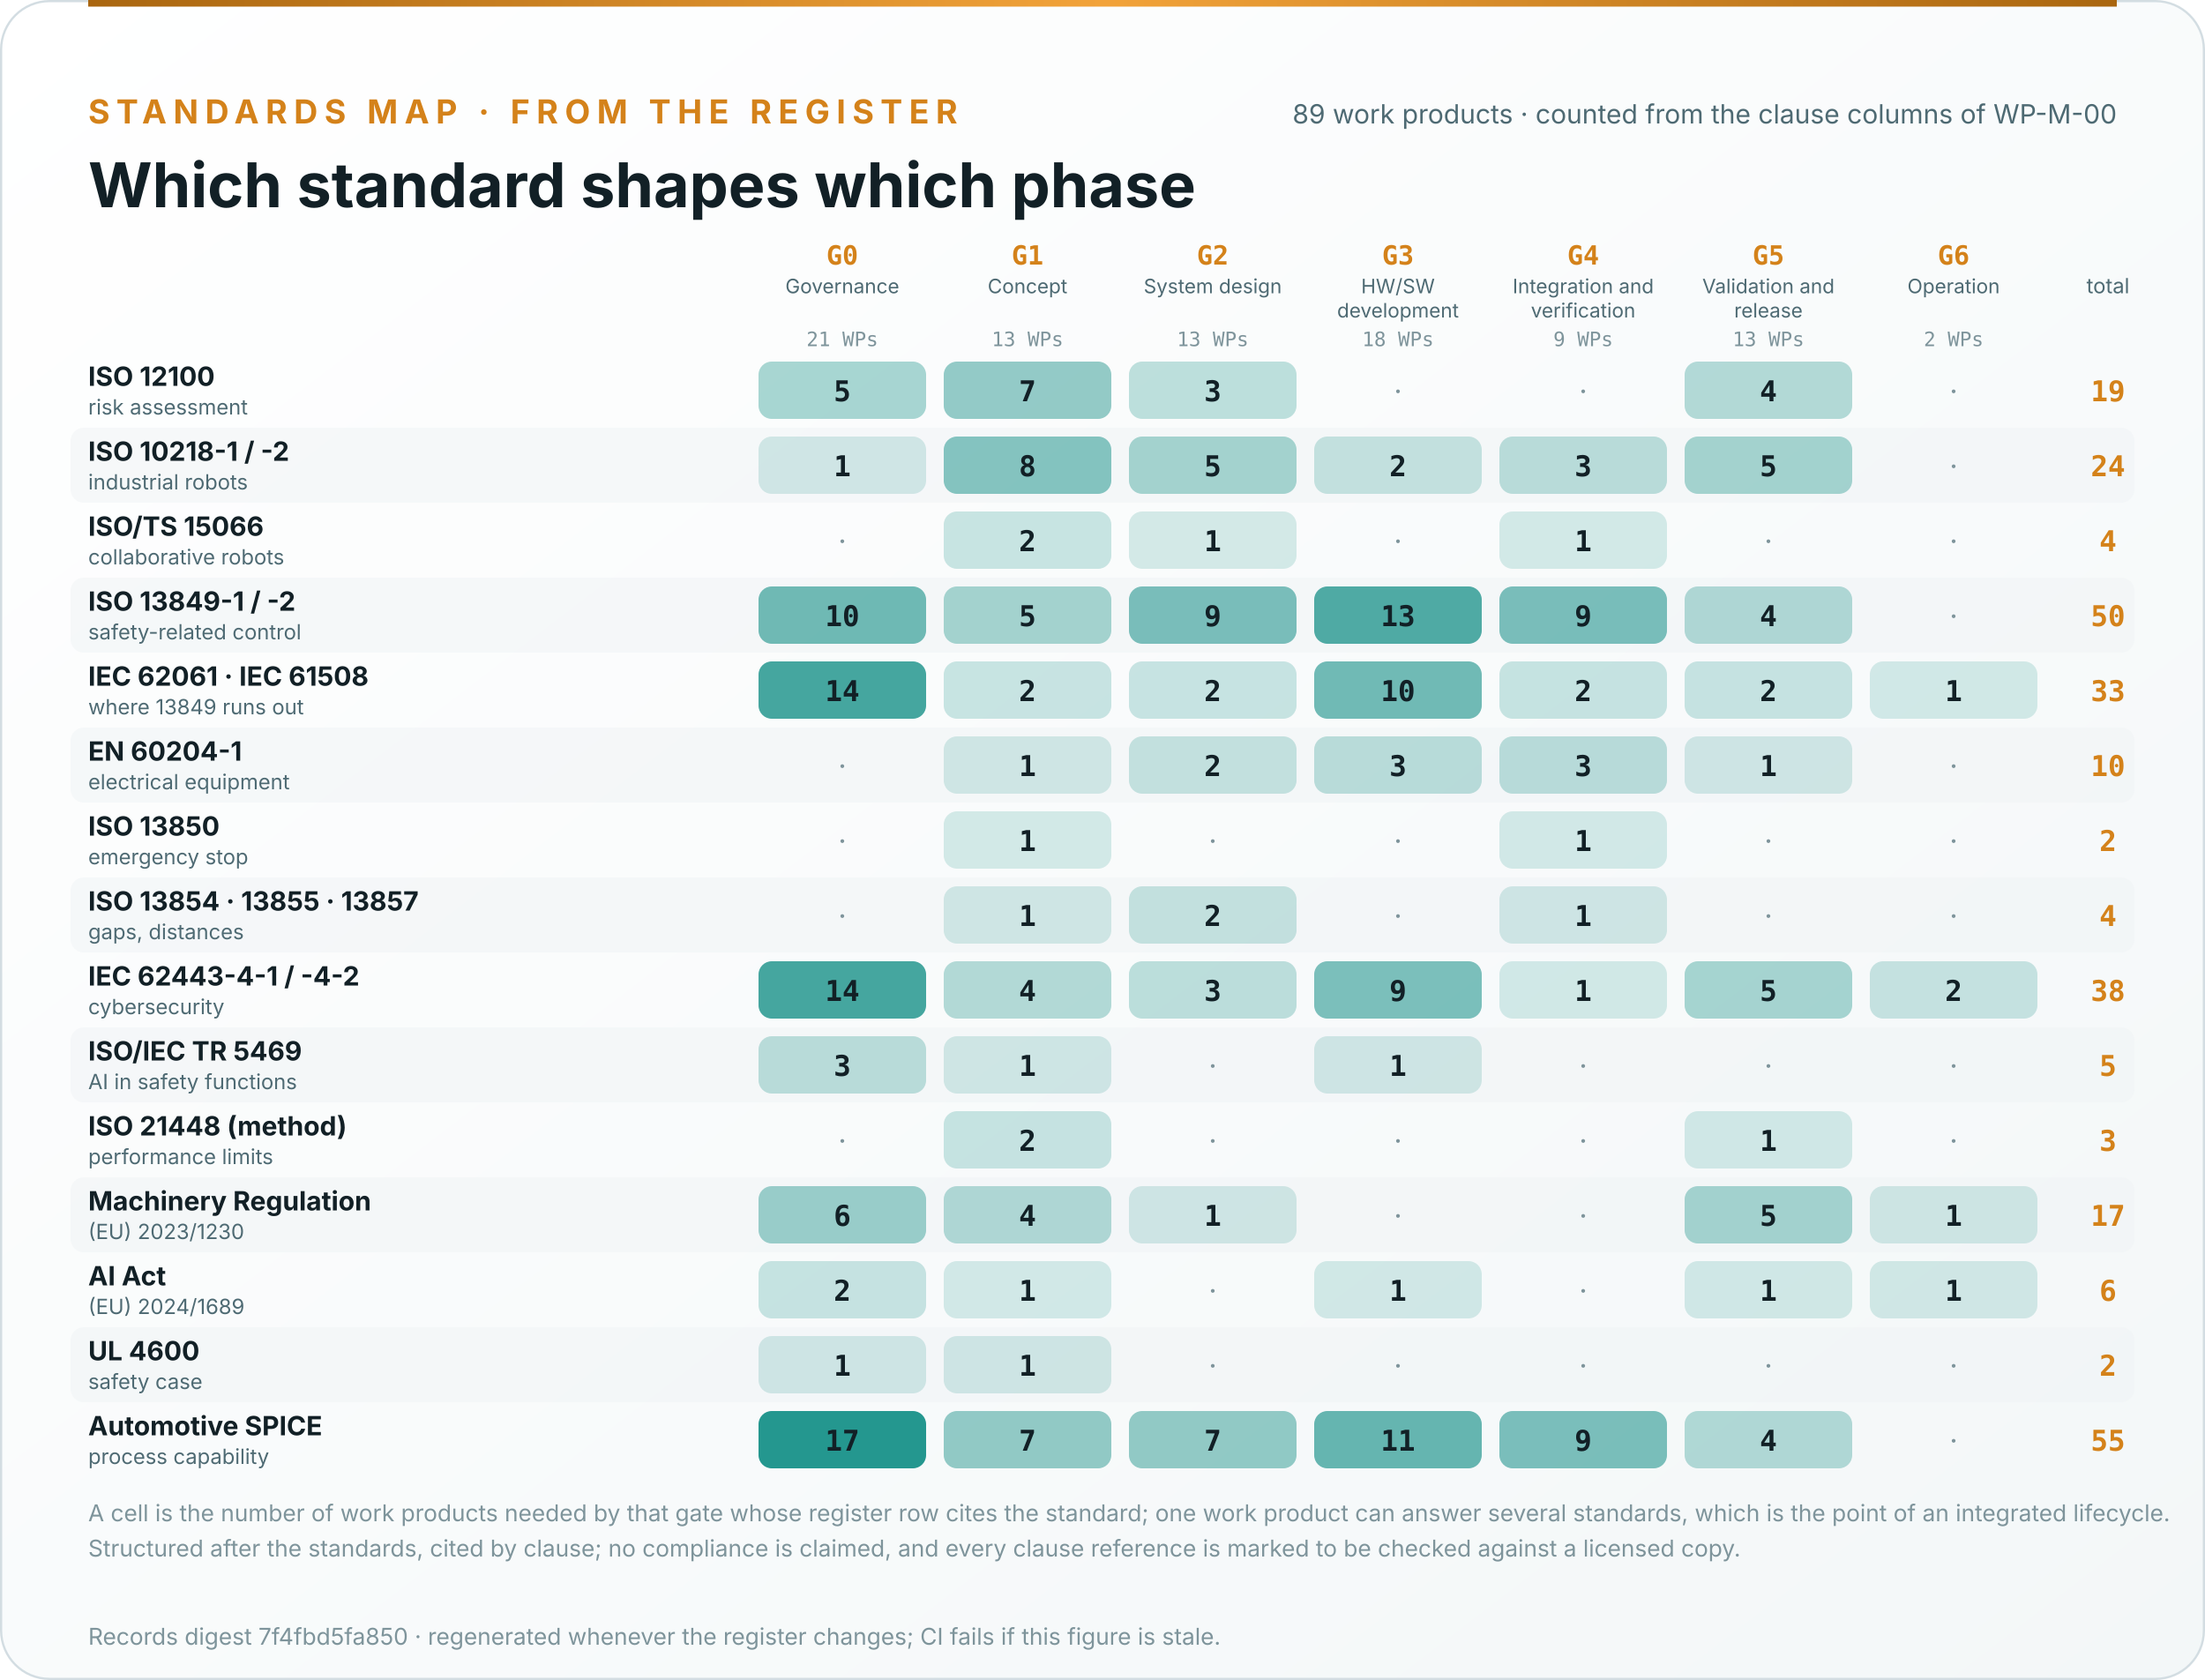
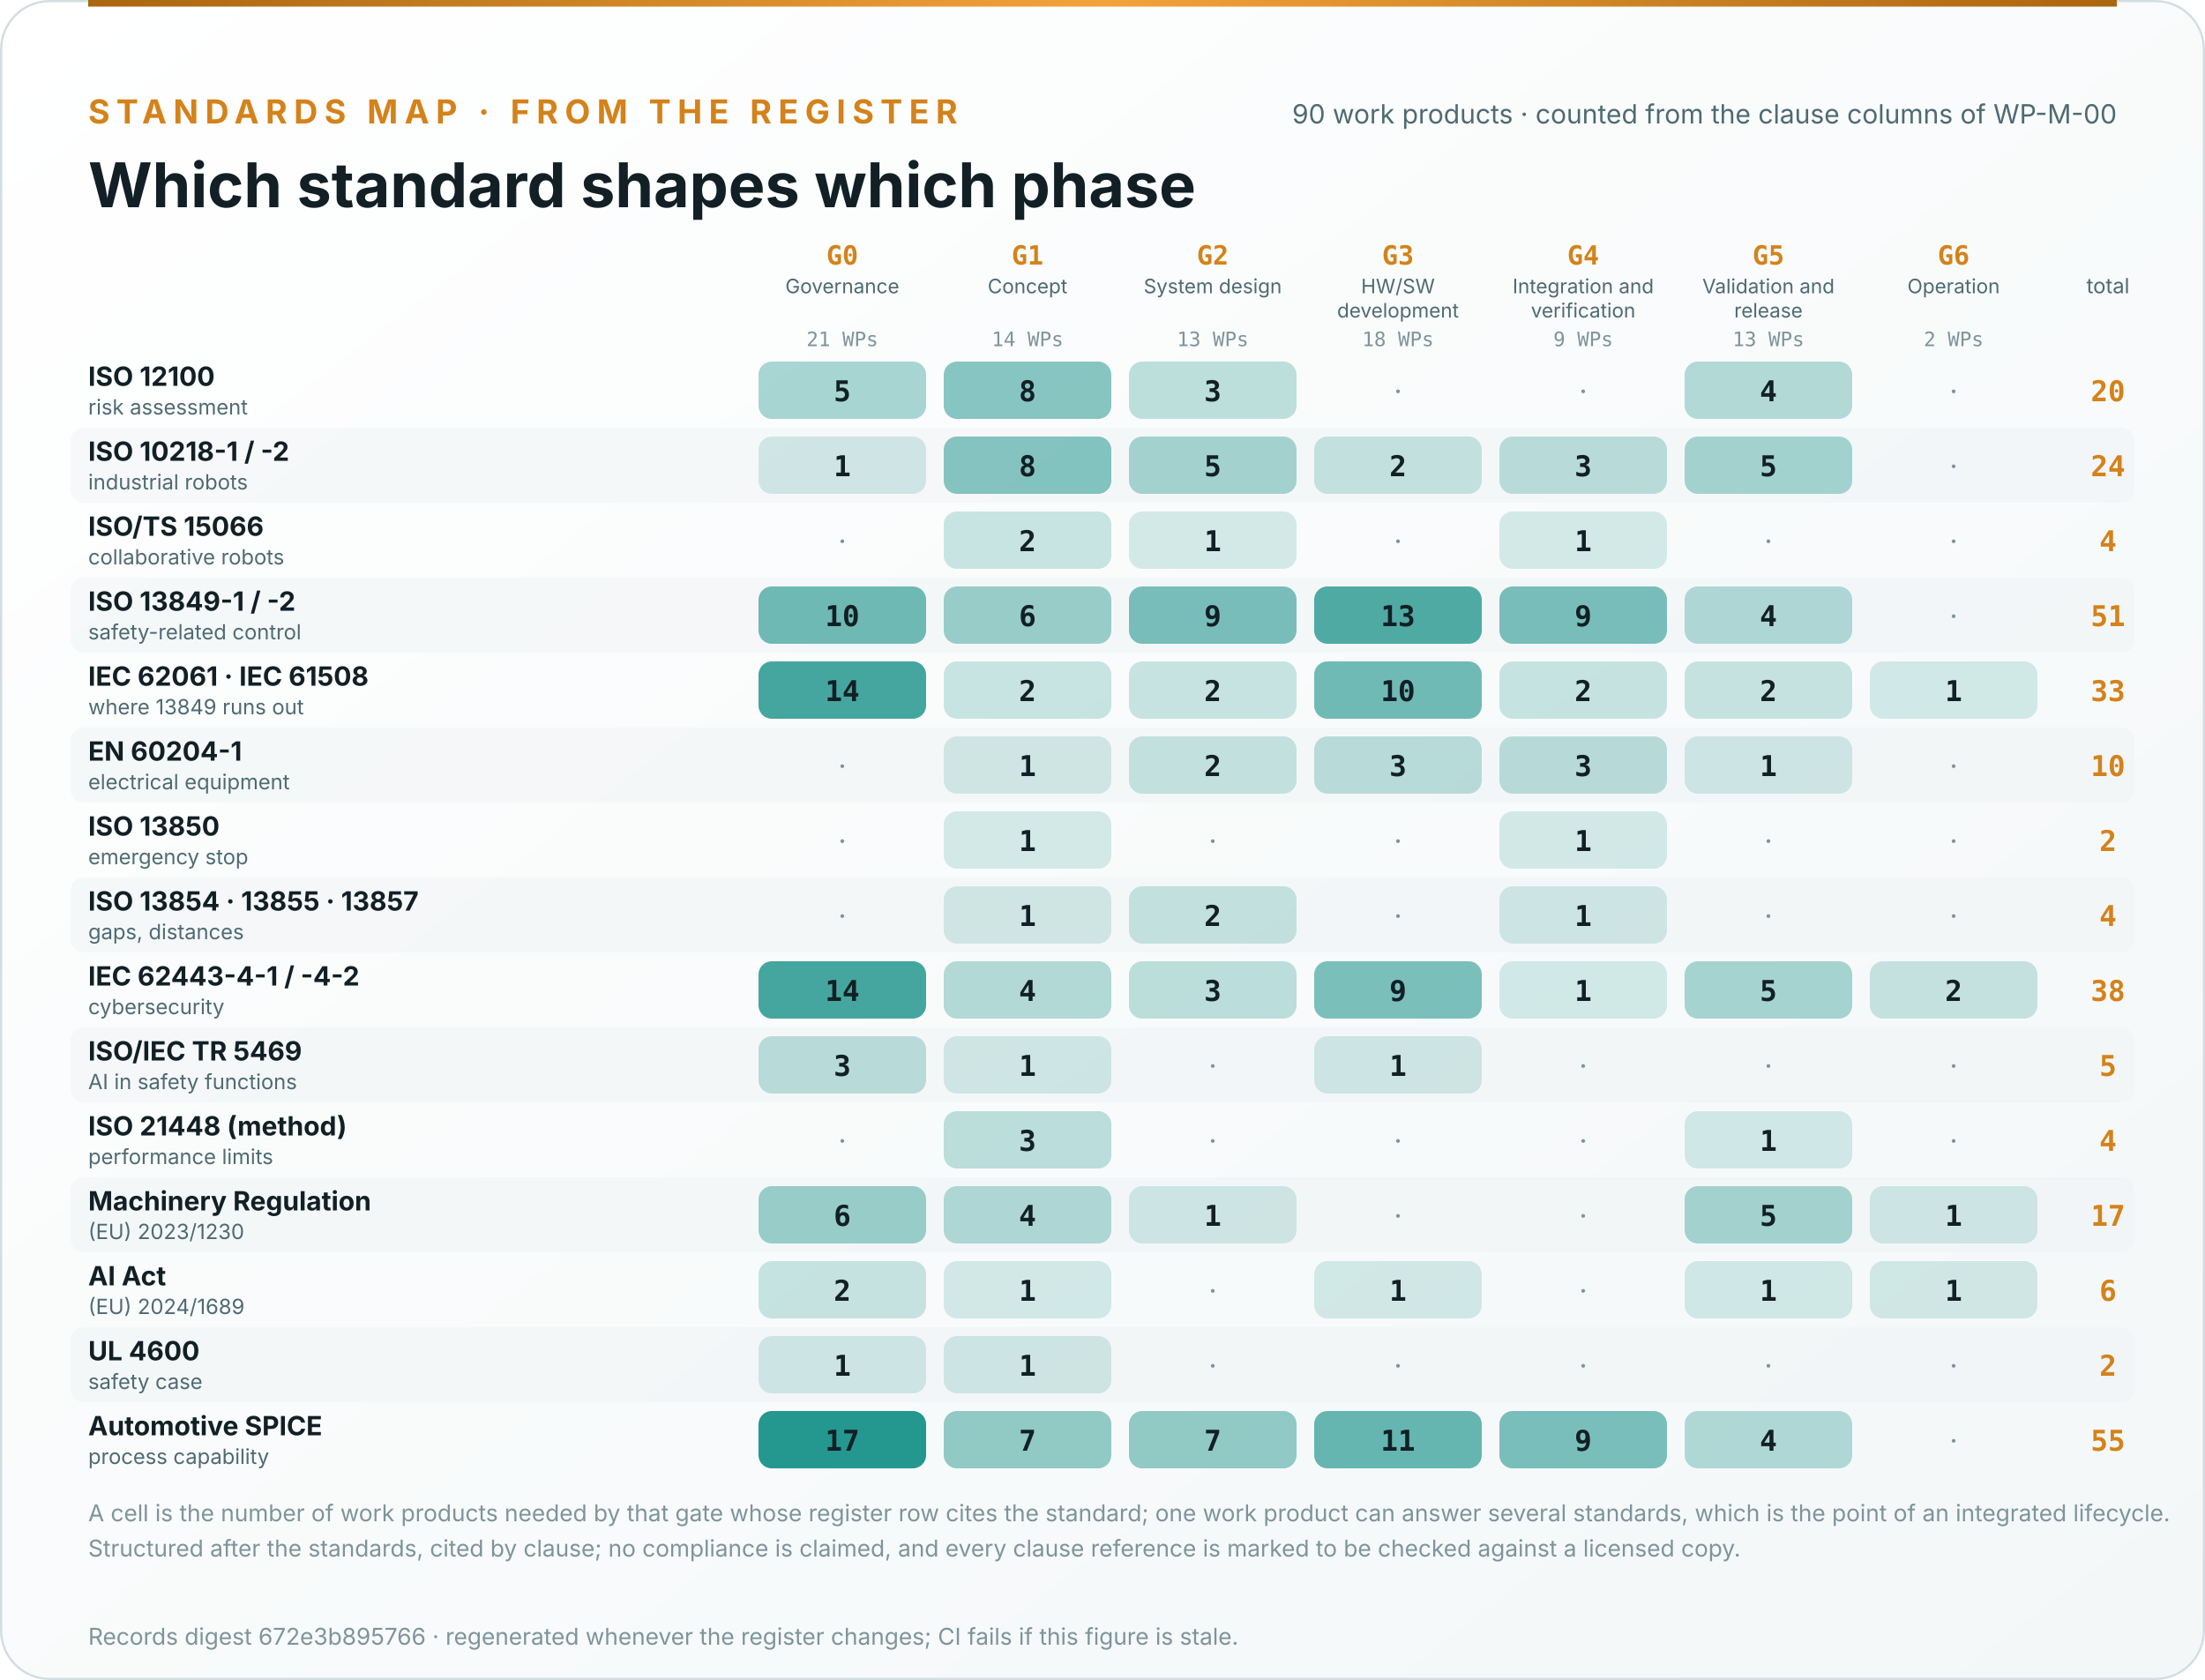
<svg xmlns="http://www.w3.org/2000/svg" width="1000" height="762" viewBox="0 0 1000 762" role="img" aria-labelledby="smap-t smap-d">
  <defs>
    <linearGradient id="smap-bg" x1="0" y1="0" x2="1" y2="1">
      <stop offset="0" stop-color="#FFFFFF" />
      <stop offset="1" stop-color="#F3F7F8" />
    </linearGradient>
    <linearGradient id="smap-amber" x1="0" y1="0" x2="1" y2="0">
      <stop offset="0" stop-color="#A8650F" />
      <stop offset="0.5" stop-color="#F2A33A" />
      <stop offset="1" stop-color="#A8650F" />
    </linearGradient>
  </defs>
  <rect x="0.5" y="0.5" width="999" height="761" rx="22" fill="url(#smap-bg)" stroke="#D3DDE2" />
  <rect x="40" y="0" width="920" height="3" fill="url(#smap-amber)" />
  <text x="40" y="56" font-family="Inter, 'Segoe UI', 'Helvetica Neue', Helvetica, Arial, sans-serif" font-size="15" font-weight="700" fill="#D4821A" text-anchor="start" letter-spacing="3">STANDARDS MAP · FROM THE REGISTER</text>
  <text x="40" y="94" font-family="Inter, 'Segoe UI', 'Helvetica Neue', Helvetica, Arial, sans-serif" font-size="28" font-weight="700" fill="#122026" text-anchor="start">Which standard shapes which phase</text>
-   <text x="960" y="56" font-family="Inter, 'Segoe UI', 'Helvetica Neue', Helvetica, Arial, sans-serif" font-size="12" font-weight="400" fill="#4E6A73" text-anchor="end">89 work products · counted from the clause columns of WP-M-00</text>
+   <text x="960" y="56" font-family="Inter, 'Segoe UI', 'Helvetica Neue', Helvetica, Arial, sans-serif" font-size="12" font-weight="400" fill="#4E6A73" text-anchor="end">90 work products · counted from the clause columns of WP-M-00</text>
  <text x="382" y="120" font-family="'JetBrains Mono', 'SFMono-Regular', Menlo, Consolas, monospace" font-size="12" font-weight="700" fill="#D4821A" text-anchor="middle">G0</text>
  <text x="382" y="133" font-family="Inter, 'Segoe UI', 'Helvetica Neue', Helvetica, Arial, sans-serif" font-size="9" font-weight="400" fill="#4E6A73" text-anchor="middle">Governance</text>
  <text x="382" y="157" font-family="'JetBrains Mono', 'SFMono-Regular', Menlo, Consolas, monospace" font-size="9" font-weight="400" fill="#7E949B" text-anchor="middle">21 WPs</text>
  <text x="466" y="120" font-family="'JetBrains Mono', 'SFMono-Regular', Menlo, Consolas, monospace" font-size="12" font-weight="700" fill="#D4821A" text-anchor="middle">G1</text>
  <text x="466" y="133" font-family="Inter, 'Segoe UI', 'Helvetica Neue', Helvetica, Arial, sans-serif" font-size="9" font-weight="400" fill="#4E6A73" text-anchor="middle">Concept</text>
-   <text x="466" y="157" font-family="'JetBrains Mono', 'SFMono-Regular', Menlo, Consolas, monospace" font-size="9" font-weight="400" fill="#7E949B" text-anchor="middle">13 WPs</text>
+   <text x="466" y="157" font-family="'JetBrains Mono', 'SFMono-Regular', Menlo, Consolas, monospace" font-size="9" font-weight="400" fill="#7E949B" text-anchor="middle">14 WPs</text>
  <text x="550" y="120" font-family="'JetBrains Mono', 'SFMono-Regular', Menlo, Consolas, monospace" font-size="12" font-weight="700" fill="#D4821A" text-anchor="middle">G2</text>
  <text x="550" y="133" font-family="Inter, 'Segoe UI', 'Helvetica Neue', Helvetica, Arial, sans-serif" font-size="9" font-weight="400" fill="#4E6A73" text-anchor="middle">System design</text>
  <text x="550" y="157" font-family="'JetBrains Mono', 'SFMono-Regular', Menlo, Consolas, monospace" font-size="9" font-weight="400" fill="#7E949B" text-anchor="middle">13 WPs</text>
  <text x="634" y="120" font-family="'JetBrains Mono', 'SFMono-Regular', Menlo, Consolas, monospace" font-size="12" font-weight="700" fill="#D4821A" text-anchor="middle">G3</text>
  <text x="634" y="133" font-family="Inter, 'Segoe UI', 'Helvetica Neue', Helvetica, Arial, sans-serif" font-size="9" font-weight="400" fill="#4E6A73" text-anchor="middle">HW/SW</text>
  <text x="634" y="144" font-family="Inter, 'Segoe UI', 'Helvetica Neue', Helvetica, Arial, sans-serif" font-size="9" font-weight="400" fill="#4E6A73" text-anchor="middle">development</text>
  <text x="634" y="157" font-family="'JetBrains Mono', 'SFMono-Regular', Menlo, Consolas, monospace" font-size="9" font-weight="400" fill="#7E949B" text-anchor="middle">18 WPs</text>
  <text x="718" y="120" font-family="'JetBrains Mono', 'SFMono-Regular', Menlo, Consolas, monospace" font-size="12" font-weight="700" fill="#D4821A" text-anchor="middle">G4</text>
  <text x="718" y="133" font-family="Inter, 'Segoe UI', 'Helvetica Neue', Helvetica, Arial, sans-serif" font-size="9" font-weight="400" fill="#4E6A73" text-anchor="middle">Integration and</text>
  <text x="718" y="144" font-family="Inter, 'Segoe UI', 'Helvetica Neue', Helvetica, Arial, sans-serif" font-size="9" font-weight="400" fill="#4E6A73" text-anchor="middle">verification</text>
  <text x="718" y="157" font-family="'JetBrains Mono', 'SFMono-Regular', Menlo, Consolas, monospace" font-size="9" font-weight="400" fill="#7E949B" text-anchor="middle">9 WPs</text>
  <text x="802" y="120" font-family="'JetBrains Mono', 'SFMono-Regular', Menlo, Consolas, monospace" font-size="12" font-weight="700" fill="#D4821A" text-anchor="middle">G5</text>
  <text x="802" y="133" font-family="Inter, 'Segoe UI', 'Helvetica Neue', Helvetica, Arial, sans-serif" font-size="9" font-weight="400" fill="#4E6A73" text-anchor="middle">Validation and</text>
  <text x="802" y="144" font-family="Inter, 'Segoe UI', 'Helvetica Neue', Helvetica, Arial, sans-serif" font-size="9" font-weight="400" fill="#4E6A73" text-anchor="middle">release</text>
  <text x="802" y="157" font-family="'JetBrains Mono', 'SFMono-Regular', Menlo, Consolas, monospace" font-size="9" font-weight="400" fill="#7E949B" text-anchor="middle">13 WPs</text>
  <text x="886" y="120" font-family="'JetBrains Mono', 'SFMono-Regular', Menlo, Consolas, monospace" font-size="12" font-weight="700" fill="#D4821A" text-anchor="middle">G6</text>
  <text x="886" y="133" font-family="Inter, 'Segoe UI', 'Helvetica Neue', Helvetica, Arial, sans-serif" font-size="9" font-weight="400" fill="#4E6A73" text-anchor="middle">Operation</text>
  <text x="886" y="157" font-family="'JetBrains Mono', 'SFMono-Regular', Menlo, Consolas, monospace" font-size="9" font-weight="400" fill="#7E949B" text-anchor="middle">2 WPs</text>
  <text x="956" y="133" font-family="Inter, 'Segoe UI', 'Helvetica Neue', Helvetica, Arial, sans-serif" font-size="9.5" font-weight="400" fill="#4E6A73" text-anchor="middle">total</text>
  <text x="40" y="175" font-family="Inter, 'Segoe UI', 'Helvetica Neue', Helvetica, Arial, sans-serif" font-size="12" font-weight="700" fill="#122026" text-anchor="start">ISO 12100</text>
  <text x="40" y="188" font-family="Inter, 'Segoe UI', 'Helvetica Neue', Helvetica, Arial, sans-serif" font-size="9.5" font-weight="400" fill="#4E6A73" text-anchor="start">risk assessment</text>
  <rect x="344" y="164" width="76" height="26" rx="6" fill="#0E8C83" fill-opacity="0.349" />
  <text x="382" y="182" font-family="'JetBrains Mono', 'SFMono-Regular', Menlo, Consolas, monospace" font-size="13" font-weight="800" fill="#122026" text-anchor="middle">5</text>
-   <rect x="428" y="164" width="76" height="26" rx="6" fill="#0E8C83" fill-opacity="0.441" />
-   <text x="466" y="182" font-family="'JetBrains Mono', 'SFMono-Regular', Menlo, Consolas, monospace" font-size="13" font-weight="800" fill="#122026" text-anchor="middle">7</text>
+   <rect x="428" y="164" width="76" height="26" rx="6" fill="#0E8C83" fill-opacity="0.487" />
+   <text x="466" y="182" font-family="'JetBrains Mono', 'SFMono-Regular', Menlo, Consolas, monospace" font-size="13" font-weight="800" fill="#122026" text-anchor="middle">8</text>
  <rect x="512" y="164" width="76" height="26" rx="6" fill="#0E8C83" fill-opacity="0.258" />
  <text x="550" y="182" font-family="'JetBrains Mono', 'SFMono-Regular', Menlo, Consolas, monospace" font-size="13" font-weight="800" fill="#122026" text-anchor="middle">3</text>
  <text x="634" y="182" font-family="Inter, 'Segoe UI', 'Helvetica Neue', Helvetica, Arial, sans-serif" font-size="13" font-weight="400" fill="#7E949B" text-anchor="middle">·</text>
  <text x="718" y="182" font-family="Inter, 'Segoe UI', 'Helvetica Neue', Helvetica, Arial, sans-serif" font-size="13" font-weight="400" fill="#7E949B" text-anchor="middle">·</text>
  <rect x="764" y="164" width="76" height="26" rx="6" fill="#0E8C83" fill-opacity="0.304" />
  <text x="802" y="182" font-family="'JetBrains Mono', 'SFMono-Regular', Menlo, Consolas, monospace" font-size="13" font-weight="800" fill="#122026" text-anchor="middle">4</text>
  <text x="886" y="182" font-family="Inter, 'Segoe UI', 'Helvetica Neue', Helvetica, Arial, sans-serif" font-size="13" font-weight="400" fill="#7E949B" text-anchor="middle">·</text>
-   <text x="956" y="182" font-family="'JetBrains Mono', 'SFMono-Regular', Menlo, Consolas, monospace" font-size="13" font-weight="800" fill="#D4821A" text-anchor="middle">19</text>
+   <text x="956" y="182" font-family="'JetBrains Mono', 'SFMono-Regular', Menlo, Consolas, monospace" font-size="13" font-weight="800" fill="#D4821A" text-anchor="middle">20</text>
  <rect x="32" y="194" width="936" height="34" rx="6" fill="#EDF2F4" fill-opacity="0.45" />
  <text x="40" y="209" font-family="Inter, 'Segoe UI', 'Helvetica Neue', Helvetica, Arial, sans-serif" font-size="12" font-weight="700" fill="#122026" text-anchor="start">ISO 10218-1 / -2</text>
  <text x="40" y="222" font-family="Inter, 'Segoe UI', 'Helvetica Neue', Helvetica, Arial, sans-serif" font-size="9.5" font-weight="400" fill="#4E6A73" text-anchor="start">industrial robots</text>
  <rect x="344" y="198" width="76" height="26" rx="6" fill="#0E8C83" fill-opacity="0.166" />
  <text x="382" y="216" font-family="'JetBrains Mono', 'SFMono-Regular', Menlo, Consolas, monospace" font-size="13" font-weight="800" fill="#122026" text-anchor="middle">1</text>
  <rect x="428" y="198" width="76" height="26" rx="6" fill="#0E8C83" fill-opacity="0.487" />
  <text x="466" y="216" font-family="'JetBrains Mono', 'SFMono-Regular', Menlo, Consolas, monospace" font-size="13" font-weight="800" fill="#122026" text-anchor="middle">8</text>
  <rect x="512" y="198" width="76" height="26" rx="6" fill="#0E8C83" fill-opacity="0.349" />
  <text x="550" y="216" font-family="'JetBrains Mono', 'SFMono-Regular', Menlo, Consolas, monospace" font-size="13" font-weight="800" fill="#122026" text-anchor="middle">5</text>
  <rect x="596" y="198" width="76" height="26" rx="6" fill="#0E8C83" fill-opacity="0.212" />
  <text x="634" y="216" font-family="'JetBrains Mono', 'SFMono-Regular', Menlo, Consolas, monospace" font-size="13" font-weight="800" fill="#122026" text-anchor="middle">2</text>
  <rect x="680" y="198" width="76" height="26" rx="6" fill="#0E8C83" fill-opacity="0.258" />
  <text x="718" y="216" font-family="'JetBrains Mono', 'SFMono-Regular', Menlo, Consolas, monospace" font-size="13" font-weight="800" fill="#122026" text-anchor="middle">3</text>
  <rect x="764" y="198" width="76" height="26" rx="6" fill="#0E8C83" fill-opacity="0.349" />
  <text x="802" y="216" font-family="'JetBrains Mono', 'SFMono-Regular', Menlo, Consolas, monospace" font-size="13" font-weight="800" fill="#122026" text-anchor="middle">5</text>
  <text x="886" y="216" font-family="Inter, 'Segoe UI', 'Helvetica Neue', Helvetica, Arial, sans-serif" font-size="13" font-weight="400" fill="#7E949B" text-anchor="middle">·</text>
  <text x="956" y="216" font-family="'JetBrains Mono', 'SFMono-Regular', Menlo, Consolas, monospace" font-size="13" font-weight="800" fill="#D4821A" text-anchor="middle">24</text>
  <text x="40" y="243" font-family="Inter, 'Segoe UI', 'Helvetica Neue', Helvetica, Arial, sans-serif" font-size="12" font-weight="700" fill="#122026" text-anchor="start">ISO/TS 15066</text>
  <text x="40" y="256" font-family="Inter, 'Segoe UI', 'Helvetica Neue', Helvetica, Arial, sans-serif" font-size="9.5" font-weight="400" fill="#4E6A73" text-anchor="start">collaborative robots</text>
  <text x="382" y="250" font-family="Inter, 'Segoe UI', 'Helvetica Neue', Helvetica, Arial, sans-serif" font-size="13" font-weight="400" fill="#7E949B" text-anchor="middle">·</text>
  <rect x="428" y="232" width="76" height="26" rx="6" fill="#0E8C83" fill-opacity="0.212" />
  <text x="466" y="250" font-family="'JetBrains Mono', 'SFMono-Regular', Menlo, Consolas, monospace" font-size="13" font-weight="800" fill="#122026" text-anchor="middle">2</text>
  <rect x="512" y="232" width="76" height="26" rx="6" fill="#0E8C83" fill-opacity="0.166" />
  <text x="550" y="250" font-family="'JetBrains Mono', 'SFMono-Regular', Menlo, Consolas, monospace" font-size="13" font-weight="800" fill="#122026" text-anchor="middle">1</text>
  <text x="634" y="250" font-family="Inter, 'Segoe UI', 'Helvetica Neue', Helvetica, Arial, sans-serif" font-size="13" font-weight="400" fill="#7E949B" text-anchor="middle">·</text>
  <rect x="680" y="232" width="76" height="26" rx="6" fill="#0E8C83" fill-opacity="0.166" />
  <text x="718" y="250" font-family="'JetBrains Mono', 'SFMono-Regular', Menlo, Consolas, monospace" font-size="13" font-weight="800" fill="#122026" text-anchor="middle">1</text>
  <text x="802" y="250" font-family="Inter, 'Segoe UI', 'Helvetica Neue', Helvetica, Arial, sans-serif" font-size="13" font-weight="400" fill="#7E949B" text-anchor="middle">·</text>
  <text x="886" y="250" font-family="Inter, 'Segoe UI', 'Helvetica Neue', Helvetica, Arial, sans-serif" font-size="13" font-weight="400" fill="#7E949B" text-anchor="middle">·</text>
  <text x="956" y="250" font-family="'JetBrains Mono', 'SFMono-Regular', Menlo, Consolas, monospace" font-size="13" font-weight="800" fill="#D4821A" text-anchor="middle">4</text>
  <rect x="32" y="262" width="936" height="34" rx="6" fill="#EDF2F4" fill-opacity="0.45" />
  <text x="40" y="277" font-family="Inter, 'Segoe UI', 'Helvetica Neue', Helvetica, Arial, sans-serif" font-size="12" font-weight="700" fill="#122026" text-anchor="start">ISO 13849-1 / -2</text>
  <text x="40" y="290" font-family="Inter, 'Segoe UI', 'Helvetica Neue', Helvetica, Arial, sans-serif" font-size="9.5" font-weight="400" fill="#4E6A73" text-anchor="start">safety-related control</text>
  <rect x="344" y="266" width="76" height="26" rx="6" fill="#0E8C83" fill-opacity="0.579" />
  <text x="382" y="284" font-family="'JetBrains Mono', 'SFMono-Regular', Menlo, Consolas, monospace" font-size="13" font-weight="800" fill="#122026" text-anchor="middle">10</text>
-   <rect x="428" y="266" width="76" height="26" rx="6" fill="#0E8C83" fill-opacity="0.349" />
-   <text x="466" y="284" font-family="'JetBrains Mono', 'SFMono-Regular', Menlo, Consolas, monospace" font-size="13" font-weight="800" fill="#122026" text-anchor="middle">5</text>
+   <rect x="428" y="266" width="76" height="26" rx="6" fill="#0E8C83" fill-opacity="0.395" />
+   <text x="466" y="284" font-family="'JetBrains Mono', 'SFMono-Regular', Menlo, Consolas, monospace" font-size="13" font-weight="800" fill="#122026" text-anchor="middle">6</text>
  <rect x="512" y="266" width="76" height="26" rx="6" fill="#0E8C83" fill-opacity="0.533" />
  <text x="550" y="284" font-family="'JetBrains Mono', 'SFMono-Regular', Menlo, Consolas, monospace" font-size="13" font-weight="800" fill="#122026" text-anchor="middle">9</text>
  <rect x="596" y="266" width="76" height="26" rx="6" fill="#0E8C83" fill-opacity="0.716" />
  <text x="634" y="284" font-family="'JetBrains Mono', 'SFMono-Regular', Menlo, Consolas, monospace" font-size="13" font-weight="800" fill="#122026" text-anchor="middle">13</text>
  <rect x="680" y="266" width="76" height="26" rx="6" fill="#0E8C83" fill-opacity="0.533" />
  <text x="718" y="284" font-family="'JetBrains Mono', 'SFMono-Regular', Menlo, Consolas, monospace" font-size="13" font-weight="800" fill="#122026" text-anchor="middle">9</text>
  <rect x="764" y="266" width="76" height="26" rx="6" fill="#0E8C83" fill-opacity="0.304" />
  <text x="802" y="284" font-family="'JetBrains Mono', 'SFMono-Regular', Menlo, Consolas, monospace" font-size="13" font-weight="800" fill="#122026" text-anchor="middle">4</text>
  <text x="886" y="284" font-family="Inter, 'Segoe UI', 'Helvetica Neue', Helvetica, Arial, sans-serif" font-size="13" font-weight="400" fill="#7E949B" text-anchor="middle">·</text>
-   <text x="956" y="284" font-family="'JetBrains Mono', 'SFMono-Regular', Menlo, Consolas, monospace" font-size="13" font-weight="800" fill="#D4821A" text-anchor="middle">50</text>
+   <text x="956" y="284" font-family="'JetBrains Mono', 'SFMono-Regular', Menlo, Consolas, monospace" font-size="13" font-weight="800" fill="#D4821A" text-anchor="middle">51</text>
  <text x="40" y="311" font-family="Inter, 'Segoe UI', 'Helvetica Neue', Helvetica, Arial, sans-serif" font-size="12" font-weight="700" fill="#122026" text-anchor="start">IEC 62061 · IEC 61508</text>
  <text x="40" y="324" font-family="Inter, 'Segoe UI', 'Helvetica Neue', Helvetica, Arial, sans-serif" font-size="9.5" font-weight="400" fill="#4E6A73" text-anchor="start">where 13849 runs out</text>
  <rect x="344" y="300" width="76" height="26" rx="6" fill="#0E8C83" fill-opacity="0.762" />
  <text x="382" y="318" font-family="'JetBrains Mono', 'SFMono-Regular', Menlo, Consolas, monospace" font-size="13" font-weight="800" fill="#122026" text-anchor="middle">14</text>
  <rect x="428" y="300" width="76" height="26" rx="6" fill="#0E8C83" fill-opacity="0.212" />
  <text x="466" y="318" font-family="'JetBrains Mono', 'SFMono-Regular', Menlo, Consolas, monospace" font-size="13" font-weight="800" fill="#122026" text-anchor="middle">2</text>
  <rect x="512" y="300" width="76" height="26" rx="6" fill="#0E8C83" fill-opacity="0.212" />
  <text x="550" y="318" font-family="'JetBrains Mono', 'SFMono-Regular', Menlo, Consolas, monospace" font-size="13" font-weight="800" fill="#122026" text-anchor="middle">2</text>
  <rect x="596" y="300" width="76" height="26" rx="6" fill="#0E8C83" fill-opacity="0.579" />
  <text x="634" y="318" font-family="'JetBrains Mono', 'SFMono-Regular', Menlo, Consolas, monospace" font-size="13" font-weight="800" fill="#122026" text-anchor="middle">10</text>
  <rect x="680" y="300" width="76" height="26" rx="6" fill="#0E8C83" fill-opacity="0.212" />
  <text x="718" y="318" font-family="'JetBrains Mono', 'SFMono-Regular', Menlo, Consolas, monospace" font-size="13" font-weight="800" fill="#122026" text-anchor="middle">2</text>
  <rect x="764" y="300" width="76" height="26" rx="6" fill="#0E8C83" fill-opacity="0.212" />
  <text x="802" y="318" font-family="'JetBrains Mono', 'SFMono-Regular', Menlo, Consolas, monospace" font-size="13" font-weight="800" fill="#122026" text-anchor="middle">2</text>
  <rect x="848" y="300" width="76" height="26" rx="6" fill="#0E8C83" fill-opacity="0.166" />
  <text x="886" y="318" font-family="'JetBrains Mono', 'SFMono-Regular', Menlo, Consolas, monospace" font-size="13" font-weight="800" fill="#122026" text-anchor="middle">1</text>
  <text x="956" y="318" font-family="'JetBrains Mono', 'SFMono-Regular', Menlo, Consolas, monospace" font-size="13" font-weight="800" fill="#D4821A" text-anchor="middle">33</text>
  <rect x="32" y="330" width="936" height="34" rx="6" fill="#EDF2F4" fill-opacity="0.45" />
  <text x="40" y="345" font-family="Inter, 'Segoe UI', 'Helvetica Neue', Helvetica, Arial, sans-serif" font-size="12" font-weight="700" fill="#122026" text-anchor="start">EN 60204-1</text>
  <text x="40" y="358" font-family="Inter, 'Segoe UI', 'Helvetica Neue', Helvetica, Arial, sans-serif" font-size="9.5" font-weight="400" fill="#4E6A73" text-anchor="start">electrical equipment</text>
  <text x="382" y="352" font-family="Inter, 'Segoe UI', 'Helvetica Neue', Helvetica, Arial, sans-serif" font-size="13" font-weight="400" fill="#7E949B" text-anchor="middle">·</text>
  <rect x="428" y="334" width="76" height="26" rx="6" fill="#0E8C83" fill-opacity="0.166" />
  <text x="466" y="352" font-family="'JetBrains Mono', 'SFMono-Regular', Menlo, Consolas, monospace" font-size="13" font-weight="800" fill="#122026" text-anchor="middle">1</text>
  <rect x="512" y="334" width="76" height="26" rx="6" fill="#0E8C83" fill-opacity="0.212" />
  <text x="550" y="352" font-family="'JetBrains Mono', 'SFMono-Regular', Menlo, Consolas, monospace" font-size="13" font-weight="800" fill="#122026" text-anchor="middle">2</text>
  <rect x="596" y="334" width="76" height="26" rx="6" fill="#0E8C83" fill-opacity="0.258" />
  <text x="634" y="352" font-family="'JetBrains Mono', 'SFMono-Regular', Menlo, Consolas, monospace" font-size="13" font-weight="800" fill="#122026" text-anchor="middle">3</text>
  <rect x="680" y="334" width="76" height="26" rx="6" fill="#0E8C83" fill-opacity="0.258" />
  <text x="718" y="352" font-family="'JetBrains Mono', 'SFMono-Regular', Menlo, Consolas, monospace" font-size="13" font-weight="800" fill="#122026" text-anchor="middle">3</text>
  <rect x="764" y="334" width="76" height="26" rx="6" fill="#0E8C83" fill-opacity="0.166" />
  <text x="802" y="352" font-family="'JetBrains Mono', 'SFMono-Regular', Menlo, Consolas, monospace" font-size="13" font-weight="800" fill="#122026" text-anchor="middle">1</text>
  <text x="886" y="352" font-family="Inter, 'Segoe UI', 'Helvetica Neue', Helvetica, Arial, sans-serif" font-size="13" font-weight="400" fill="#7E949B" text-anchor="middle">·</text>
  <text x="956" y="352" font-family="'JetBrains Mono', 'SFMono-Regular', Menlo, Consolas, monospace" font-size="13" font-weight="800" fill="#D4821A" text-anchor="middle">10</text>
  <text x="40" y="379" font-family="Inter, 'Segoe UI', 'Helvetica Neue', Helvetica, Arial, sans-serif" font-size="12" font-weight="700" fill="#122026" text-anchor="start">ISO 13850</text>
  <text x="40" y="392" font-family="Inter, 'Segoe UI', 'Helvetica Neue', Helvetica, Arial, sans-serif" font-size="9.5" font-weight="400" fill="#4E6A73" text-anchor="start">emergency stop</text>
  <text x="382" y="386" font-family="Inter, 'Segoe UI', 'Helvetica Neue', Helvetica, Arial, sans-serif" font-size="13" font-weight="400" fill="#7E949B" text-anchor="middle">·</text>
  <rect x="428" y="368" width="76" height="26" rx="6" fill="#0E8C83" fill-opacity="0.166" />
  <text x="466" y="386" font-family="'JetBrains Mono', 'SFMono-Regular', Menlo, Consolas, monospace" font-size="13" font-weight="800" fill="#122026" text-anchor="middle">1</text>
  <text x="550" y="386" font-family="Inter, 'Segoe UI', 'Helvetica Neue', Helvetica, Arial, sans-serif" font-size="13" font-weight="400" fill="#7E949B" text-anchor="middle">·</text>
  <text x="634" y="386" font-family="Inter, 'Segoe UI', 'Helvetica Neue', Helvetica, Arial, sans-serif" font-size="13" font-weight="400" fill="#7E949B" text-anchor="middle">·</text>
  <rect x="680" y="368" width="76" height="26" rx="6" fill="#0E8C83" fill-opacity="0.166" />
  <text x="718" y="386" font-family="'JetBrains Mono', 'SFMono-Regular', Menlo, Consolas, monospace" font-size="13" font-weight="800" fill="#122026" text-anchor="middle">1</text>
  <text x="802" y="386" font-family="Inter, 'Segoe UI', 'Helvetica Neue', Helvetica, Arial, sans-serif" font-size="13" font-weight="400" fill="#7E949B" text-anchor="middle">·</text>
  <text x="886" y="386" font-family="Inter, 'Segoe UI', 'Helvetica Neue', Helvetica, Arial, sans-serif" font-size="13" font-weight="400" fill="#7E949B" text-anchor="middle">·</text>
  <text x="956" y="386" font-family="'JetBrains Mono', 'SFMono-Regular', Menlo, Consolas, monospace" font-size="13" font-weight="800" fill="#D4821A" text-anchor="middle">2</text>
  <rect x="32" y="398" width="936" height="34" rx="6" fill="#EDF2F4" fill-opacity="0.45" />
  <text x="40" y="413" font-family="Inter, 'Segoe UI', 'Helvetica Neue', Helvetica, Arial, sans-serif" font-size="12" font-weight="700" fill="#122026" text-anchor="start">ISO 13854 · 13855 · 13857</text>
  <text x="40" y="426" font-family="Inter, 'Segoe UI', 'Helvetica Neue', Helvetica, Arial, sans-serif" font-size="9.5" font-weight="400" fill="#4E6A73" text-anchor="start">gaps, distances</text>
  <text x="382" y="420" font-family="Inter, 'Segoe UI', 'Helvetica Neue', Helvetica, Arial, sans-serif" font-size="13" font-weight="400" fill="#7E949B" text-anchor="middle">·</text>
  <rect x="428" y="402" width="76" height="26" rx="6" fill="#0E8C83" fill-opacity="0.166" />
  <text x="466" y="420" font-family="'JetBrains Mono', 'SFMono-Regular', Menlo, Consolas, monospace" font-size="13" font-weight="800" fill="#122026" text-anchor="middle">1</text>
  <rect x="512" y="402" width="76" height="26" rx="6" fill="#0E8C83" fill-opacity="0.212" />
  <text x="550" y="420" font-family="'JetBrains Mono', 'SFMono-Regular', Menlo, Consolas, monospace" font-size="13" font-weight="800" fill="#122026" text-anchor="middle">2</text>
  <text x="634" y="420" font-family="Inter, 'Segoe UI', 'Helvetica Neue', Helvetica, Arial, sans-serif" font-size="13" font-weight="400" fill="#7E949B" text-anchor="middle">·</text>
  <rect x="680" y="402" width="76" height="26" rx="6" fill="#0E8C83" fill-opacity="0.166" />
  <text x="718" y="420" font-family="'JetBrains Mono', 'SFMono-Regular', Menlo, Consolas, monospace" font-size="13" font-weight="800" fill="#122026" text-anchor="middle">1</text>
  <text x="802" y="420" font-family="Inter, 'Segoe UI', 'Helvetica Neue', Helvetica, Arial, sans-serif" font-size="13" font-weight="400" fill="#7E949B" text-anchor="middle">·</text>
  <text x="886" y="420" font-family="Inter, 'Segoe UI', 'Helvetica Neue', Helvetica, Arial, sans-serif" font-size="13" font-weight="400" fill="#7E949B" text-anchor="middle">·</text>
  <text x="956" y="420" font-family="'JetBrains Mono', 'SFMono-Regular', Menlo, Consolas, monospace" font-size="13" font-weight="800" fill="#D4821A" text-anchor="middle">4</text>
  <text x="40" y="447" font-family="Inter, 'Segoe UI', 'Helvetica Neue', Helvetica, Arial, sans-serif" font-size="12" font-weight="700" fill="#122026" text-anchor="start">IEC 62443-4-1 / -4-2</text>
  <text x="40" y="460" font-family="Inter, 'Segoe UI', 'Helvetica Neue', Helvetica, Arial, sans-serif" font-size="9.5" font-weight="400" fill="#4E6A73" text-anchor="start">cybersecurity</text>
  <rect x="344" y="436" width="76" height="26" rx="6" fill="#0E8C83" fill-opacity="0.762" />
  <text x="382" y="454" font-family="'JetBrains Mono', 'SFMono-Regular', Menlo, Consolas, monospace" font-size="13" font-weight="800" fill="#122026" text-anchor="middle">14</text>
  <rect x="428" y="436" width="76" height="26" rx="6" fill="#0E8C83" fill-opacity="0.304" />
  <text x="466" y="454" font-family="'JetBrains Mono', 'SFMono-Regular', Menlo, Consolas, monospace" font-size="13" font-weight="800" fill="#122026" text-anchor="middle">4</text>
  <rect x="512" y="436" width="76" height="26" rx="6" fill="#0E8C83" fill-opacity="0.258" />
  <text x="550" y="454" font-family="'JetBrains Mono', 'SFMono-Regular', Menlo, Consolas, monospace" font-size="13" font-weight="800" fill="#122026" text-anchor="middle">3</text>
  <rect x="596" y="436" width="76" height="26" rx="6" fill="#0E8C83" fill-opacity="0.533" />
  <text x="634" y="454" font-family="'JetBrains Mono', 'SFMono-Regular', Menlo, Consolas, monospace" font-size="13" font-weight="800" fill="#122026" text-anchor="middle">9</text>
  <rect x="680" y="436" width="76" height="26" rx="6" fill="#0E8C83" fill-opacity="0.166" />
  <text x="718" y="454" font-family="'JetBrains Mono', 'SFMono-Regular', Menlo, Consolas, monospace" font-size="13" font-weight="800" fill="#122026" text-anchor="middle">1</text>
  <rect x="764" y="436" width="76" height="26" rx="6" fill="#0E8C83" fill-opacity="0.349" />
  <text x="802" y="454" font-family="'JetBrains Mono', 'SFMono-Regular', Menlo, Consolas, monospace" font-size="13" font-weight="800" fill="#122026" text-anchor="middle">5</text>
  <rect x="848" y="436" width="76" height="26" rx="6" fill="#0E8C83" fill-opacity="0.212" />
  <text x="886" y="454" font-family="'JetBrains Mono', 'SFMono-Regular', Menlo, Consolas, monospace" font-size="13" font-weight="800" fill="#122026" text-anchor="middle">2</text>
  <text x="956" y="454" font-family="'JetBrains Mono', 'SFMono-Regular', Menlo, Consolas, monospace" font-size="13" font-weight="800" fill="#D4821A" text-anchor="middle">38</text>
  <rect x="32" y="466" width="936" height="34" rx="6" fill="#EDF2F4" fill-opacity="0.45" />
  <text x="40" y="481" font-family="Inter, 'Segoe UI', 'Helvetica Neue', Helvetica, Arial, sans-serif" font-size="12" font-weight="700" fill="#122026" text-anchor="start">ISO/IEC TR 5469</text>
  <text x="40" y="494" font-family="Inter, 'Segoe UI', 'Helvetica Neue', Helvetica, Arial, sans-serif" font-size="9.5" font-weight="400" fill="#4E6A73" text-anchor="start">AI in safety functions</text>
  <rect x="344" y="470" width="76" height="26" rx="6" fill="#0E8C83" fill-opacity="0.258" />
  <text x="382" y="488" font-family="'JetBrains Mono', 'SFMono-Regular', Menlo, Consolas, monospace" font-size="13" font-weight="800" fill="#122026" text-anchor="middle">3</text>
  <rect x="428" y="470" width="76" height="26" rx="6" fill="#0E8C83" fill-opacity="0.166" />
  <text x="466" y="488" font-family="'JetBrains Mono', 'SFMono-Regular', Menlo, Consolas, monospace" font-size="13" font-weight="800" fill="#122026" text-anchor="middle">1</text>
  <text x="550" y="488" font-family="Inter, 'Segoe UI', 'Helvetica Neue', Helvetica, Arial, sans-serif" font-size="13" font-weight="400" fill="#7E949B" text-anchor="middle">·</text>
  <rect x="596" y="470" width="76" height="26" rx="6" fill="#0E8C83" fill-opacity="0.166" />
  <text x="634" y="488" font-family="'JetBrains Mono', 'SFMono-Regular', Menlo, Consolas, monospace" font-size="13" font-weight="800" fill="#122026" text-anchor="middle">1</text>
  <text x="718" y="488" font-family="Inter, 'Segoe UI', 'Helvetica Neue', Helvetica, Arial, sans-serif" font-size="13" font-weight="400" fill="#7E949B" text-anchor="middle">·</text>
  <text x="802" y="488" font-family="Inter, 'Segoe UI', 'Helvetica Neue', Helvetica, Arial, sans-serif" font-size="13" font-weight="400" fill="#7E949B" text-anchor="middle">·</text>
  <text x="886" y="488" font-family="Inter, 'Segoe UI', 'Helvetica Neue', Helvetica, Arial, sans-serif" font-size="13" font-weight="400" fill="#7E949B" text-anchor="middle">·</text>
  <text x="956" y="488" font-family="'JetBrains Mono', 'SFMono-Regular', Menlo, Consolas, monospace" font-size="13" font-weight="800" fill="#D4821A" text-anchor="middle">5</text>
  <text x="40" y="515" font-family="Inter, 'Segoe UI', 'Helvetica Neue', Helvetica, Arial, sans-serif" font-size="12" font-weight="700" fill="#122026" text-anchor="start">ISO 21448 (method)</text>
  <text x="40" y="528" font-family="Inter, 'Segoe UI', 'Helvetica Neue', Helvetica, Arial, sans-serif" font-size="9.5" font-weight="400" fill="#4E6A73" text-anchor="start">performance limits</text>
  <text x="382" y="522" font-family="Inter, 'Segoe UI', 'Helvetica Neue', Helvetica, Arial, sans-serif" font-size="13" font-weight="400" fill="#7E949B" text-anchor="middle">·</text>
-   <rect x="428" y="504" width="76" height="26" rx="6" fill="#0E8C83" fill-opacity="0.212" />
-   <text x="466" y="522" font-family="'JetBrains Mono', 'SFMono-Regular', Menlo, Consolas, monospace" font-size="13" font-weight="800" fill="#122026" text-anchor="middle">2</text>
+   <rect x="428" y="504" width="76" height="26" rx="6" fill="#0E8C83" fill-opacity="0.258" />
+   <text x="466" y="522" font-family="'JetBrains Mono', 'SFMono-Regular', Menlo, Consolas, monospace" font-size="13" font-weight="800" fill="#122026" text-anchor="middle">3</text>
  <text x="550" y="522" font-family="Inter, 'Segoe UI', 'Helvetica Neue', Helvetica, Arial, sans-serif" font-size="13" font-weight="400" fill="#7E949B" text-anchor="middle">·</text>
  <text x="634" y="522" font-family="Inter, 'Segoe UI', 'Helvetica Neue', Helvetica, Arial, sans-serif" font-size="13" font-weight="400" fill="#7E949B" text-anchor="middle">·</text>
  <text x="718" y="522" font-family="Inter, 'Segoe UI', 'Helvetica Neue', Helvetica, Arial, sans-serif" font-size="13" font-weight="400" fill="#7E949B" text-anchor="middle">·</text>
  <rect x="764" y="504" width="76" height="26" rx="6" fill="#0E8C83" fill-opacity="0.166" />
  <text x="802" y="522" font-family="'JetBrains Mono', 'SFMono-Regular', Menlo, Consolas, monospace" font-size="13" font-weight="800" fill="#122026" text-anchor="middle">1</text>
  <text x="886" y="522" font-family="Inter, 'Segoe UI', 'Helvetica Neue', Helvetica, Arial, sans-serif" font-size="13" font-weight="400" fill="#7E949B" text-anchor="middle">·</text>
-   <text x="956" y="522" font-family="'JetBrains Mono', 'SFMono-Regular', Menlo, Consolas, monospace" font-size="13" font-weight="800" fill="#D4821A" text-anchor="middle">3</text>
+   <text x="956" y="522" font-family="'JetBrains Mono', 'SFMono-Regular', Menlo, Consolas, monospace" font-size="13" font-weight="800" fill="#D4821A" text-anchor="middle">4</text>
  <rect x="32" y="534" width="936" height="34" rx="6" fill="#EDF2F4" fill-opacity="0.45" />
  <text x="40" y="549" font-family="Inter, 'Segoe UI', 'Helvetica Neue', Helvetica, Arial, sans-serif" font-size="12" font-weight="700" fill="#122026" text-anchor="start">Machinery Regulation</text>
  <text x="40" y="562" font-family="Inter, 'Segoe UI', 'Helvetica Neue', Helvetica, Arial, sans-serif" font-size="9.5" font-weight="400" fill="#4E6A73" text-anchor="start">(EU) 2023/1230</text>
  <rect x="344" y="538" width="76" height="26" rx="6" fill="#0E8C83" fill-opacity="0.395" />
  <text x="382" y="556" font-family="'JetBrains Mono', 'SFMono-Regular', Menlo, Consolas, monospace" font-size="13" font-weight="800" fill="#122026" text-anchor="middle">6</text>
  <rect x="428" y="538" width="76" height="26" rx="6" fill="#0E8C83" fill-opacity="0.304" />
  <text x="466" y="556" font-family="'JetBrains Mono', 'SFMono-Regular', Menlo, Consolas, monospace" font-size="13" font-weight="800" fill="#122026" text-anchor="middle">4</text>
  <rect x="512" y="538" width="76" height="26" rx="6" fill="#0E8C83" fill-opacity="0.166" />
  <text x="550" y="556" font-family="'JetBrains Mono', 'SFMono-Regular', Menlo, Consolas, monospace" font-size="13" font-weight="800" fill="#122026" text-anchor="middle">1</text>
  <text x="634" y="556" font-family="Inter, 'Segoe UI', 'Helvetica Neue', Helvetica, Arial, sans-serif" font-size="13" font-weight="400" fill="#7E949B" text-anchor="middle">·</text>
  <text x="718" y="556" font-family="Inter, 'Segoe UI', 'Helvetica Neue', Helvetica, Arial, sans-serif" font-size="13" font-weight="400" fill="#7E949B" text-anchor="middle">·</text>
  <rect x="764" y="538" width="76" height="26" rx="6" fill="#0E8C83" fill-opacity="0.349" />
  <text x="802" y="556" font-family="'JetBrains Mono', 'SFMono-Regular', Menlo, Consolas, monospace" font-size="13" font-weight="800" fill="#122026" text-anchor="middle">5</text>
  <rect x="848" y="538" width="76" height="26" rx="6" fill="#0E8C83" fill-opacity="0.166" />
  <text x="886" y="556" font-family="'JetBrains Mono', 'SFMono-Regular', Menlo, Consolas, monospace" font-size="13" font-weight="800" fill="#122026" text-anchor="middle">1</text>
  <text x="956" y="556" font-family="'JetBrains Mono', 'SFMono-Regular', Menlo, Consolas, monospace" font-size="13" font-weight="800" fill="#D4821A" text-anchor="middle">17</text>
  <text x="40" y="583" font-family="Inter, 'Segoe UI', 'Helvetica Neue', Helvetica, Arial, sans-serif" font-size="12" font-weight="700" fill="#122026" text-anchor="start">AI Act</text>
  <text x="40" y="596" font-family="Inter, 'Segoe UI', 'Helvetica Neue', Helvetica, Arial, sans-serif" font-size="9.5" font-weight="400" fill="#4E6A73" text-anchor="start">(EU) 2024/1689</text>
  <rect x="344" y="572" width="76" height="26" rx="6" fill="#0E8C83" fill-opacity="0.212" />
  <text x="382" y="590" font-family="'JetBrains Mono', 'SFMono-Regular', Menlo, Consolas, monospace" font-size="13" font-weight="800" fill="#122026" text-anchor="middle">2</text>
  <rect x="428" y="572" width="76" height="26" rx="6" fill="#0E8C83" fill-opacity="0.166" />
  <text x="466" y="590" font-family="'JetBrains Mono', 'SFMono-Regular', Menlo, Consolas, monospace" font-size="13" font-weight="800" fill="#122026" text-anchor="middle">1</text>
  <text x="550" y="590" font-family="Inter, 'Segoe UI', 'Helvetica Neue', Helvetica, Arial, sans-serif" font-size="13" font-weight="400" fill="#7E949B" text-anchor="middle">·</text>
  <rect x="596" y="572" width="76" height="26" rx="6" fill="#0E8C83" fill-opacity="0.166" />
  <text x="634" y="590" font-family="'JetBrains Mono', 'SFMono-Regular', Menlo, Consolas, monospace" font-size="13" font-weight="800" fill="#122026" text-anchor="middle">1</text>
  <text x="718" y="590" font-family="Inter, 'Segoe UI', 'Helvetica Neue', Helvetica, Arial, sans-serif" font-size="13" font-weight="400" fill="#7E949B" text-anchor="middle">·</text>
  <rect x="764" y="572" width="76" height="26" rx="6" fill="#0E8C83" fill-opacity="0.166" />
  <text x="802" y="590" font-family="'JetBrains Mono', 'SFMono-Regular', Menlo, Consolas, monospace" font-size="13" font-weight="800" fill="#122026" text-anchor="middle">1</text>
  <rect x="848" y="572" width="76" height="26" rx="6" fill="#0E8C83" fill-opacity="0.166" />
  <text x="886" y="590" font-family="'JetBrains Mono', 'SFMono-Regular', Menlo, Consolas, monospace" font-size="13" font-weight="800" fill="#122026" text-anchor="middle">1</text>
  <text x="956" y="590" font-family="'JetBrains Mono', 'SFMono-Regular', Menlo, Consolas, monospace" font-size="13" font-weight="800" fill="#D4821A" text-anchor="middle">6</text>
  <rect x="32" y="602" width="936" height="34" rx="6" fill="#EDF2F4" fill-opacity="0.45" />
  <text x="40" y="617" font-family="Inter, 'Segoe UI', 'Helvetica Neue', Helvetica, Arial, sans-serif" font-size="12" font-weight="700" fill="#122026" text-anchor="start">UL 4600</text>
  <text x="40" y="630" font-family="Inter, 'Segoe UI', 'Helvetica Neue', Helvetica, Arial, sans-serif" font-size="9.5" font-weight="400" fill="#4E6A73" text-anchor="start">safety case</text>
  <rect x="344" y="606" width="76" height="26" rx="6" fill="#0E8C83" fill-opacity="0.166" />
  <text x="382" y="624" font-family="'JetBrains Mono', 'SFMono-Regular', Menlo, Consolas, monospace" font-size="13" font-weight="800" fill="#122026" text-anchor="middle">1</text>
  <rect x="428" y="606" width="76" height="26" rx="6" fill="#0E8C83" fill-opacity="0.166" />
  <text x="466" y="624" font-family="'JetBrains Mono', 'SFMono-Regular', Menlo, Consolas, monospace" font-size="13" font-weight="800" fill="#122026" text-anchor="middle">1</text>
  <text x="550" y="624" font-family="Inter, 'Segoe UI', 'Helvetica Neue', Helvetica, Arial, sans-serif" font-size="13" font-weight="400" fill="#7E949B" text-anchor="middle">·</text>
  <text x="634" y="624" font-family="Inter, 'Segoe UI', 'Helvetica Neue', Helvetica, Arial, sans-serif" font-size="13" font-weight="400" fill="#7E949B" text-anchor="middle">·</text>
  <text x="718" y="624" font-family="Inter, 'Segoe UI', 'Helvetica Neue', Helvetica, Arial, sans-serif" font-size="13" font-weight="400" fill="#7E949B" text-anchor="middle">·</text>
  <text x="802" y="624" font-family="Inter, 'Segoe UI', 'Helvetica Neue', Helvetica, Arial, sans-serif" font-size="13" font-weight="400" fill="#7E949B" text-anchor="middle">·</text>
  <text x="886" y="624" font-family="Inter, 'Segoe UI', 'Helvetica Neue', Helvetica, Arial, sans-serif" font-size="13" font-weight="400" fill="#7E949B" text-anchor="middle">·</text>
  <text x="956" y="624" font-family="'JetBrains Mono', 'SFMono-Regular', Menlo, Consolas, monospace" font-size="13" font-weight="800" fill="#D4821A" text-anchor="middle">2</text>
  <text x="40" y="651" font-family="Inter, 'Segoe UI', 'Helvetica Neue', Helvetica, Arial, sans-serif" font-size="12" font-weight="700" fill="#122026" text-anchor="start">Automotive SPICE</text>
  <text x="40" y="664" font-family="Inter, 'Segoe UI', 'Helvetica Neue', Helvetica, Arial, sans-serif" font-size="9.5" font-weight="400" fill="#4E6A73" text-anchor="start">process capability</text>
  <rect x="344" y="640" width="76" height="26" rx="6" fill="#0E8C83" fill-opacity="0.9" />
  <text x="382" y="658" font-family="'JetBrains Mono', 'SFMono-Regular', Menlo, Consolas, monospace" font-size="13" font-weight="800" fill="#122026" text-anchor="middle">17</text>
  <rect x="428" y="640" width="76" height="26" rx="6" fill="#0E8C83" fill-opacity="0.441" />
  <text x="466" y="658" font-family="'JetBrains Mono', 'SFMono-Regular', Menlo, Consolas, monospace" font-size="13" font-weight="800" fill="#122026" text-anchor="middle">7</text>
  <rect x="512" y="640" width="76" height="26" rx="6" fill="#0E8C83" fill-opacity="0.441" />
  <text x="550" y="658" font-family="'JetBrains Mono', 'SFMono-Regular', Menlo, Consolas, monospace" font-size="13" font-weight="800" fill="#122026" text-anchor="middle">7</text>
  <rect x="596" y="640" width="76" height="26" rx="6" fill="#0E8C83" fill-opacity="0.625" />
  <text x="634" y="658" font-family="'JetBrains Mono', 'SFMono-Regular', Menlo, Consolas, monospace" font-size="13" font-weight="800" fill="#122026" text-anchor="middle">11</text>
  <rect x="680" y="640" width="76" height="26" rx="6" fill="#0E8C83" fill-opacity="0.533" />
  <text x="718" y="658" font-family="'JetBrains Mono', 'SFMono-Regular', Menlo, Consolas, monospace" font-size="13" font-weight="800" fill="#122026" text-anchor="middle">9</text>
  <rect x="764" y="640" width="76" height="26" rx="6" fill="#0E8C83" fill-opacity="0.304" />
  <text x="802" y="658" font-family="'JetBrains Mono', 'SFMono-Regular', Menlo, Consolas, monospace" font-size="13" font-weight="800" fill="#122026" text-anchor="middle">4</text>
  <text x="886" y="658" font-family="Inter, 'Segoe UI', 'Helvetica Neue', Helvetica, Arial, sans-serif" font-size="13" font-weight="400" fill="#7E949B" text-anchor="middle">·</text>
  <text x="956" y="658" font-family="'JetBrains Mono', 'SFMono-Regular', Menlo, Consolas, monospace" font-size="13" font-weight="800" fill="#D4821A" text-anchor="middle">55</text>
  <text x="40" y="690" font-family="Inter, 'Segoe UI', 'Helvetica Neue', Helvetica, Arial, sans-serif" font-size="10.5" font-weight="400" fill="#7E949B" text-anchor="start">A cell is the number of work products needed by that gate whose register row cites the standard; one work product can answer several standards, which is the point of an integrated lifecycle.</text>
  <text x="40" y="706" font-family="Inter, 'Segoe UI', 'Helvetica Neue', Helvetica, Arial, sans-serif" font-size="10.5" font-weight="400" fill="#7E949B" text-anchor="start">Structured after the standards, cited by clause; no compliance is claimed, and every clause reference is marked to be checked against a licensed copy.</text>
-   <text x="40" y="746" font-family="Inter, 'Segoe UI', 'Helvetica Neue', Helvetica, Arial, sans-serif" font-size="10.5" font-weight="400" fill="#7E949B" text-anchor="start">Records digest 7f4fbd5fa850 · regenerated whenever the register changes; CI fails if this figure is stale.</text>
+   <text x="40" y="746" font-family="Inter, 'Segoe UI', 'Helvetica Neue', Helvetica, Arial, sans-serif" font-size="10.5" font-weight="400" fill="#7E949B" text-anchor="start">Records digest 672e3b895766 · regenerated whenever the register changes; CI fails if this figure is stale.</text>
</svg>
